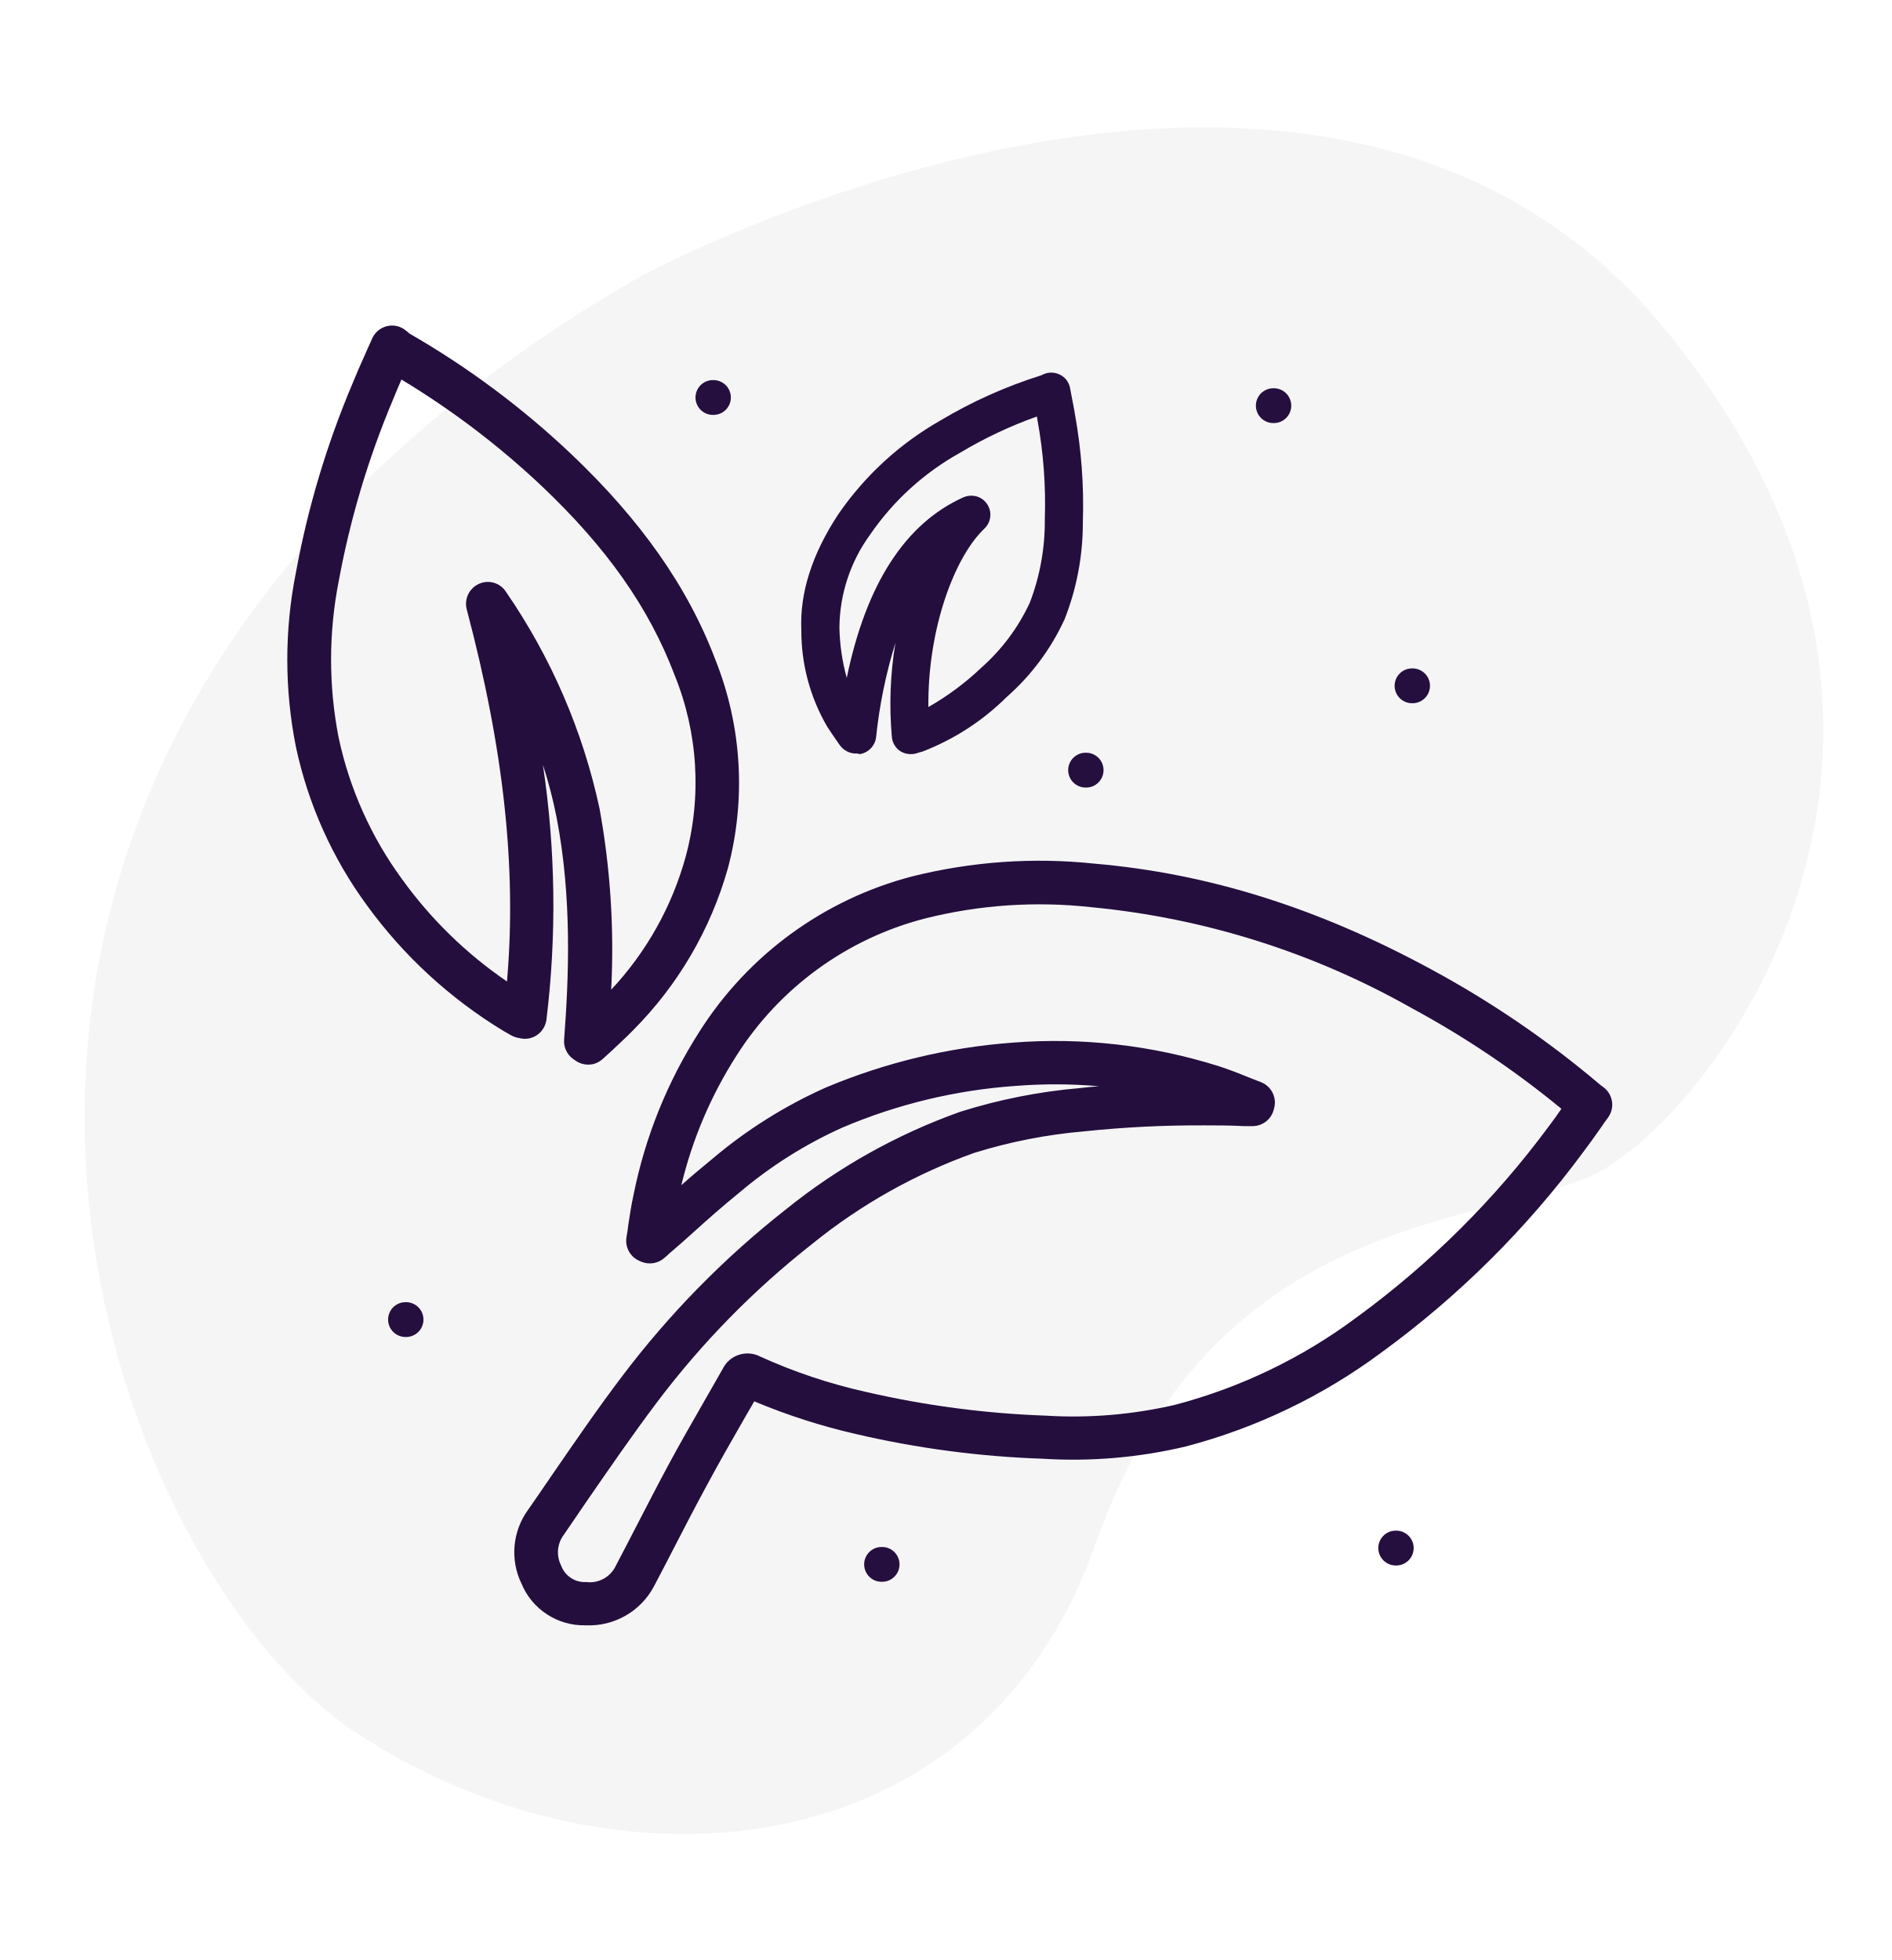
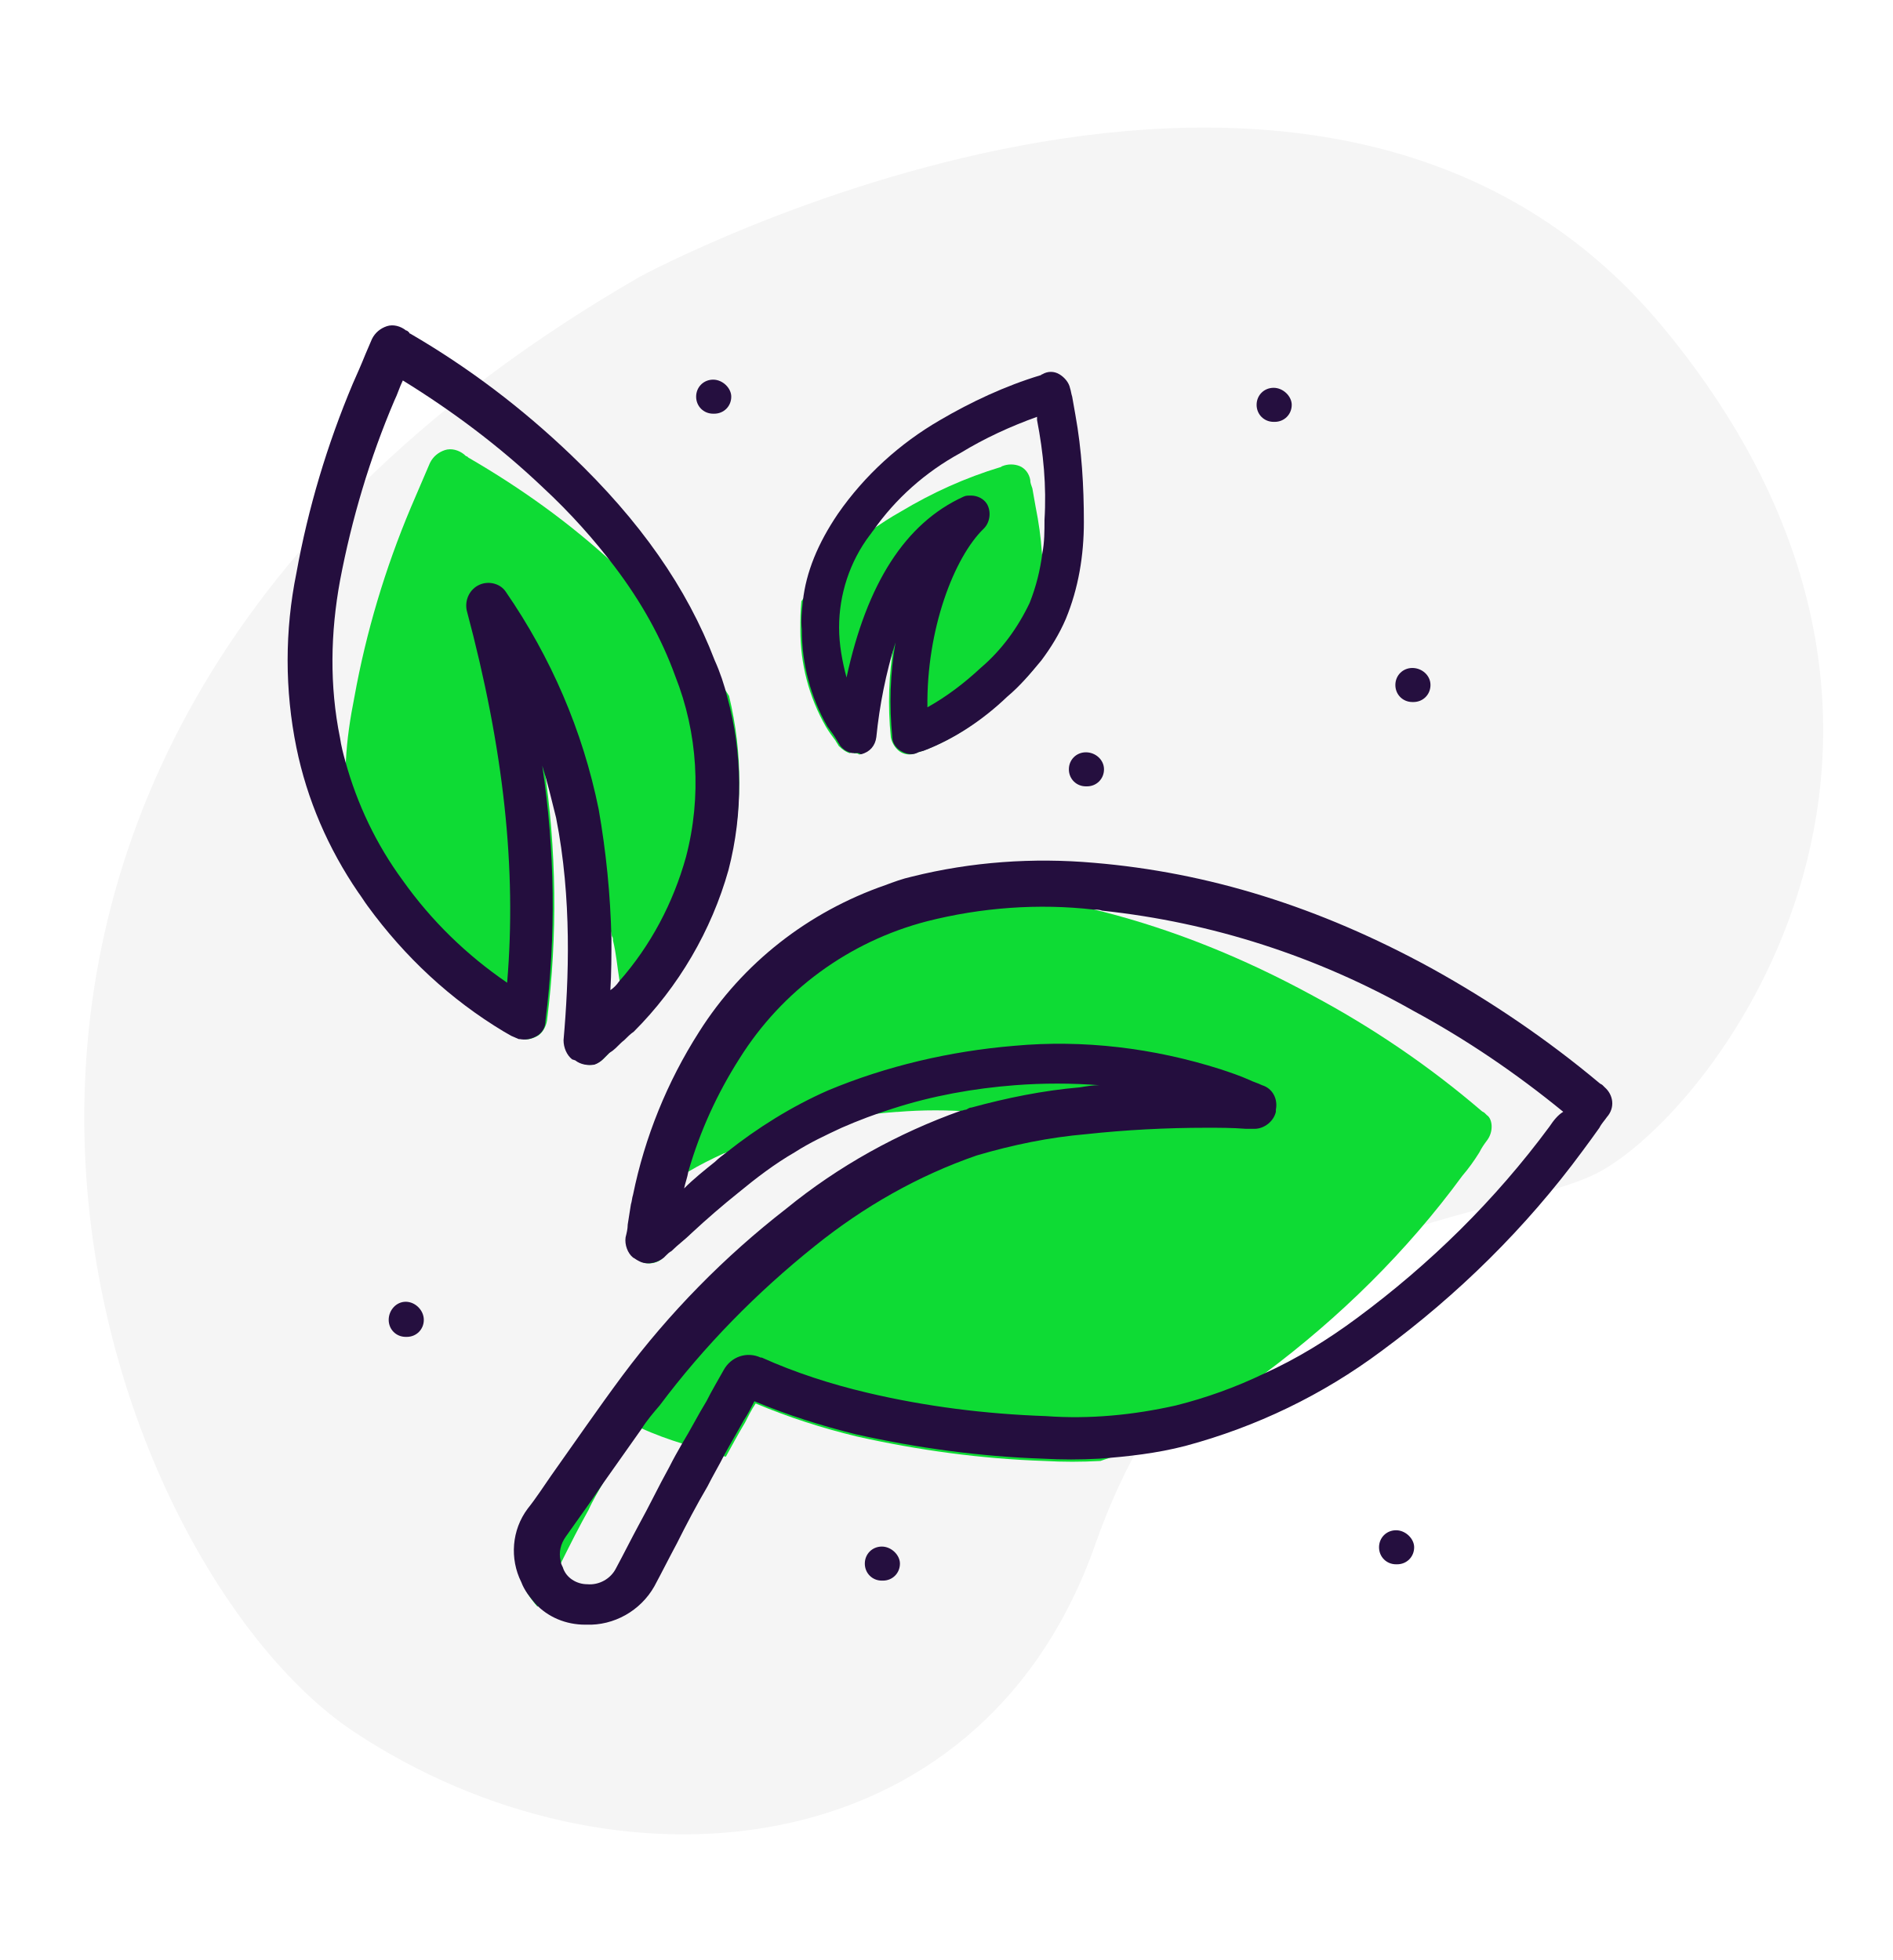
- <svg xmlns="http://www.w3.org/2000/svg" width="177.762" height="184.206" viewBox="0 0 177.762 184.206">
-   <g id="Group_9652" data-name="Group 9652" transform="translate(-475 -2953)">
-     <g id="Group_9610" data-name="Group 9610" transform="translate(0 0.752)">
-       <g id="Layer_2" data-name="Layer 2" transform="translate(652.761 2971.586) rotate(97)">
-         <g id="Layer_1" data-name="Layer 1">
-           <path id="Path_8671" data-name="Path 8671" d="M20.93,115.92s-42-59-7-96,74-13,80-3,8,35,40,42,39,41,26,67S75.93,188.92,20.93,115.92Z" fill="#f5f5f5" />
-         </g>
+ <svg xmlns="http://www.w3.org/2000/svg" version="1.1" id="Layer_1" x="0px" y="0px" viewBox="0 0 177.8 184.2" style="enable-background:new 0 0 177.8 184.2;" xml:space="preserve">
+   <style type="text/css">
+ 	.st0{fill:#F5F5F5;}
+ 	.st1{fill:#0EDB34;}
+ 	.st2{fill:#240E3E;}
+ 	.st3{fill:#250F3F;}
+ </style>
+   <g>
+     <g transform="translate(652.761 2971.586) rotate(97)">
+       <g>
+         <path id="Path_8671" class="st0" d="M-2851.4,947.2c0,0-42-59-7-96s74-13,80-3s8,35,40,42s39,41,26,67     S-2796.4,1020.2-2851.4,947.2z" />
      </g>
-       <g id="Leaf_2" transform="translate(483.95 2960.191)">
-         <g id="Group_9541" data-name="Group 9541" transform="translate(39.379 72.986)">
-           <path id="Path_8642" data-name="Path 8642" d="M108.237,291.365h-.077a6.357,6.357,0,0,1-6.007-3.937,6.77,6.77,0,0,1,.614-6.9c.716-1.023,1.432-2.071,2.147-3.119,2.147-3.119,4.346-6.34,6.672-9.407a85.317,85.317,0,0,1,15.389-15.7,55.986,55.986,0,0,1,16.412-9.2,52.2,52.2,0,0,1,11.2-2.224c.614-.077,1.227-.128,1.841-.179a47.578,47.578,0,0,0-7.874-.026,50.489,50.489,0,0,0-16.233,3.911,40.837,40.837,0,0,0-9.714,6.135c-1.483,1.2-2.965,2.505-4.371,3.783-.639.588-1.3,1.15-1.943,1.713-.153.128-.307.256-.46.409l-.23.2a2.071,2.071,0,0,1-2.147.383l-.179-.077a2.063,2.063,0,0,1-1.253-2.224c.077-.409.128-.792.179-1.2.128-.895.281-1.841.486-2.786a44.664,44.664,0,0,1,6.186-15.338,33.721,33.721,0,0,1,19.991-14.6,49.243,49.243,0,0,1,17.153-1.2c10.686.92,21.013,4.167,31.648,9.944a92.543,92.543,0,0,1,15.773,10.762,2.24,2.24,0,0,0,.256.2l.2.153a2.046,2.046,0,0,1,.383,2.786c-.256.358-.511.69-.741,1.048-.537.767-1.048,1.483-1.61,2.224a87.944,87.944,0,0,1-18.943,18.815,53.653,53.653,0,0,1-18.406,8.845,45.8,45.8,0,0,1-13.421,1.15,90.682,90.682,0,0,1-17.588-2.326,58.227,58.227,0,0,1-9.535-3.068c-.358.613-.69,1.2-1.048,1.815-1.15,1.994-2.326,4.065-3.425,6.11-.971,1.789-1.943,3.656-2.863,5.445-.69,1.329-1.38,2.684-2.1,4.039A6.9,6.9,0,0,1,108.237,291.365Zm58.106-46.986a102.111,102.111,0,0,0-11.3.562,48.7,48.7,0,0,0-10.328,2.02,51.75,51.75,0,0,0-15.21,8.538,80.453,80.453,0,0,0-14.648,14.955c-2.275,3.016-4.448,6.186-6.57,9.254l-2.147,3.144a2.741,2.741,0,0,0-.256,2.889,2.361,2.361,0,0,0,2.326,1.559h.051A2.693,2.693,0,0,0,111,285.818c.69-1.329,1.406-2.684,2.071-3.988.946-1.815,1.892-3.681,2.889-5.522,1.125-2.1,2.326-4.167,3.477-6.186.537-.946,1.1-1.917,1.636-2.863a2.591,2.591,0,0,1,3.528-1.15,50.738,50.738,0,0,0,9.944,3.323,88.751,88.751,0,0,0,16.821,2.224,42.219,42.219,0,0,0,12.245-1.023,49.67,49.67,0,0,0,17.025-8.206,84.079,84.079,0,0,0,18.073-17.971c.409-.537.792-1.074,1.176-1.636a87.74,87.74,0,0,0-14.111-9.484,75.648,75.648,0,0,0-30.037-9.459,44.148,44.148,0,0,0-15.722,1.074,29.789,29.789,0,0,0-17.639,12.858A39.738,39.738,0,0,0,117.184,250c.946-.844,1.917-1.662,2.889-2.454a44.558,44.558,0,0,1,10.686-6.723,55.9,55.9,0,0,1,17.537-4.218,51.049,51.049,0,0,1,19.428,2.224c.946.307,1.866.665,2.735,1.023.383.153.767.307,1.176.46a2.049,2.049,0,0,1,1.278,2.352l-.051.2a2.052,2.052,0,0,1-1.994,1.585h-.818C168.746,244.379,167.519,244.379,166.343,244.379Z" transform="translate(-101.485 -219.542)" fill="#240e3e" />
-         </g>
-         <g id="Group_9542" data-name="Group 9542" transform="translate(18.05 22.655)">
-           <path id="Path_8643" data-name="Path 8643" d="M45.058,91.688l-.179-.128a2.039,2.039,0,0,1-.818-1.789c.435-5.752.767-13.319-.716-20.936a43.36,43.36,0,0,0-1.278-4.908A89.046,89.046,0,0,1,42.4,87.9a2.088,2.088,0,0,1-.844,1.406,2,2,0,0,1-1.611.332,1.107,1.107,0,0,1-.128-.026,2.279,2.279,0,0,1-.741-.256c-.23-.128-.486-.281-.716-.409a44.151,44.151,0,0,1-12.833-11.81,38.905,38.905,0,0,1-6.672-14.9,41.85,41.85,0,0,1,0-16.361,85.13,85.13,0,0,1,5.317-17.767c.383-.946.792-1.866,1.227-2.838l.614-1.38a2.053,2.053,0,0,1,1.38-1.176,2.008,2.008,0,0,1,1.764.383,2.717,2.717,0,0,1,.281.23c.051.026.077.077.128.1a80.358,80.358,0,0,1,15.159,11.3c6.519,6.186,10.967,12.5,13.549,19.326A31.242,31.242,0,0,1,59.45,73.665a35.076,35.076,0,0,1-8.9,15.21c-.639.665-1.329,1.278-1.968,1.892l-.869.792a2.147,2.147,0,0,1-.844.486A2.119,2.119,0,0,1,45.058,91.688Zm-17.1-62.017a82.116,82.116,0,0,0-5.062,16.923,38.237,38.237,0,0,0-.026,14.776,34.843,34.843,0,0,0,5.982,13.344A39.82,39.82,0,0,0,38.693,84.3c.92-10.66-.307-21.857-3.783-34.971a2.059,2.059,0,0,1,1.15-2.4,2.015,2.015,0,0,1,2.531.741,57.025,57.025,0,0,1,8.794,20.349,73.833,73.833,0,0,1,1.1,17.051,29.859,29.859,0,0,0,7-12.5A26.82,26.82,0,0,0,54.44,55.49c-2.4-6.314-6.365-11.964-12.526-17.792a77.356,77.356,0,0,0-13.14-9.97C28.493,28.392,28.211,29.031,27.956,29.671Z" transform="translate(-18.05 -22.655)" fill="#240e3e" />
-         </g>
-         <g id="Group_9544" data-name="Group 9544" transform="translate(56.408 27.779)">
-           <g id="Group_9543" data-name="Group 9543">
-             <path id="Path_8644" data-name="Path 8644" d="M169.736,42.7a1.636,1.636,0,1,0,0,3.272h.051a1.636,1.636,0,0,0,0-3.272Z" transform="translate(-168.1 -42.7)" fill="#250f3f" />
-           </g>
-         </g>
-         <g id="Group_9546" data-name="Group 9546" transform="translate(72.257 137.446)">
-           <g id="Group_9545" data-name="Group 9545" transform="translate(0)">
-             <path id="Path_8645" data-name="Path 8645" d="M231.736,471.7a1.636,1.636,0,0,0,0,3.272h.051a1.636,1.636,0,0,0,0-3.272Z" transform="translate(-230.1 -471.7)" fill="#250f3f" />
-           </g>
-         </g>
-         <g id="Group_9548" data-name="Group 9548" transform="translate(91.43 62.801)">
-           <g id="Group_9547" data-name="Group 9547">
-             <path id="Path_8646" data-name="Path 8646" d="M306.736,179.7a1.636,1.636,0,0,0,0,3.272h.051a1.636,1.636,0,0,0,0-3.272Z" transform="translate(-305.1 -179.7)" fill="#250f3f" />
-           </g>
-         </g>
-         <g id="Group_9550" data-name="Group 9550" transform="translate(27.521 114.439)">
-           <g id="Group_9549" data-name="Group 9549" transform="translate(0)">
-             <path id="Path_8647" data-name="Path 8647" d="M56.736,381.7a1.636,1.636,0,1,0,0,3.272h.051a1.636,1.636,0,1,0,0-3.272Z" transform="translate(-55.1 -381.7)" fill="#250f3f" />
-           </g>
-         </g>
-         <g id="Group_9552" data-name="Group 9552" transform="translate(120.572 135.912)">
-           <g id="Group_9551" data-name="Group 9551">
-             <path id="Path_8648" data-name="Path 8648" d="M420.736,465.7a1.636,1.636,0,0,0,0,3.272h.051a1.636,1.636,0,0,0,0-3.272Z" transform="translate(-419.1 -465.7)" fill="#250f3f" />
-           </g>
-         </g>
-         <g id="Group_9554" data-name="Group 9554" transform="translate(109.069 28.546)">
-           <g id="Group_9553" data-name="Group 9553" transform="translate(0 0)">
-             <path id="Path_8649" data-name="Path 8649" d="M375.736,45.7a1.636,1.636,0,1,0,0,3.272h.051a1.636,1.636,0,1,0,0-3.272Z" transform="translate(-374.1 -45.7)" fill="#250f3f" />
-           </g>
-         </g>
-         <g id="Group_9556" data-name="Group 9556" transform="translate(122.106 54.876)">
-           <g id="Group_9555" data-name="Group 9555" transform="translate(0 0)">
-             <path id="Path_8650" data-name="Path 8650" d="M426.736,148.7a1.636,1.636,0,1,0,0,3.272h.051a1.636,1.636,0,1,0,0-3.272Z" transform="translate(-425.1 -148.7)" fill="#250f3f" />
-           </g>
-         </g>
-         <g id="Group_9557" data-name="Group 9557" transform="translate(66.339 27.073)">
-           <path id="Path_8651" data-name="Path 8651" d="M212.1,75.742a1.877,1.877,0,0,1-1.508-.767c-.128-.179-.23-.332-.358-.511-.281-.409-.562-.818-.844-1.253a17.854,17.854,0,0,1-2.429-9.1c-.153-3.451,1-7.107,3.477-10.864a29.109,29.109,0,0,1,9.612-8.819,44.329,44.329,0,0,1,9.407-4.218h.026a1.516,1.516,0,0,1,.2-.1,1.816,1.816,0,0,1,1.585.026,1.749,1.749,0,0,1,.946,1.253c.051.281.1.537.153.818.1.562.23,1.1.307,1.662a47.6,47.6,0,0,1,.741,10.123,24.647,24.647,0,0,1-1.713,9.126,21.911,21.911,0,0,1-5.445,7.311,22.959,22.959,0,0,1-7.874,5.113c-.1.026-.23.077-.358.1l-.23.077a1.906,1.906,0,0,1-1.534-.2,1.79,1.79,0,0,1-.792-1.329,34.881,34.881,0,0,1,.332-8.845,45.878,45.878,0,0,0-1.815,8.871,1.821,1.821,0,0,1-1.432,1.559l-.128.026A.511.511,0,0,0,212.1,75.742Zm10.839-24.234a1.756,1.756,0,0,1,1.483.792,1.794,1.794,0,0,1-.256,2.3c-2.812,2.659-5.343,9.433-5.266,16.77a25.53,25.53,0,0,0,4.985-3.707,18.567,18.567,0,0,0,4.55-6.11,21.32,21.32,0,0,0,1.406-7.8,43.651,43.651,0,0,0-.69-9.356c-.026-.1-.026-.2-.051-.332a40.316,40.316,0,0,0-7.209,3.4,24.948,24.948,0,0,0-8.462,7.695,15.044,15.044,0,0,0-2.889,8.743,18.975,18.975,0,0,0,.69,4.729c1.815-8.819,5.5-14.52,10.967-16.974A1.834,1.834,0,0,1,222.938,51.508Z" transform="translate(-206.947 -39.937)" fill="#240e3e" />
-         </g>
+     </g>
+     <path class="st1" d="M60.3,118.6l-0.2-0.1c-0.2-0.1-0.4-0.2-0.5-0.3c0.9-0.8,1.9-1.6,2.8-2.4c3.8-3,7.9-5.6,12.3-7.6   c-1.9,1.1-3.7,2.4-5.3,3.8c-1.5,1.2-3,2.5-4.4,3.8c-0.6,0.6-1.3,1.1-1.9,1.7c-0.2,0.1-0.3,0.3-0.5,0.4l-0.2,0.2   C61.9,118.7,61,118.9,60.3,118.6z" />
+     <path class="st1" d="M68.4,81.6c-1.6,5.7-4.7,11-8.9,15.2c-0.3,0.3-0.6,0.6-0.9,0.8c-0.1-1.8-0.2-3.6-0.4-5.5   c-0.2-1.2-0.3-2.5-0.6-3.7c0-0.1,0-0.3-0.1-0.4c-0.3-1.5-0.7-3-1.2-4.5c0.8,5.1,1.1,10.2,1,15.4l-0.6,0.6c-0.2,0.2-0.5,0.4-0.8,0.5   c-0.6,0.2-1.3,0-1.8-0.4l-0.2-0.1c-0.6-0.4-0.9-1.1-0.8-1.8c0.4-5.8,0.8-13.3-0.7-20.9c-0.3-1.7-0.8-3.3-1.3-4.9   c1.2,7.9,1.3,16,0.3,24c-0.1,0.6-0.4,1.1-0.8,1.4c-0.5,0.3-1.1,0.5-1.6,0.3c-0.1,0-0.1,0-0.1,0c-0.3,0-0.5-0.1-0.7-0.3   c-0.2-0.1-0.5-0.3-0.7-0.4c-5-3-9.4-7.1-12.8-11.8c-0.3-0.4-0.6-0.9-0.9-1.3c-0.2-0.6-0.3-1.3-0.5-1.9c-0.7-3.4-0.9-6.9-0.8-10.4   c0.1-2,0.4-4,0.8-6c1.1-6.1,2.9-12.1,5.3-17.8c0.4-0.9,0.8-1.9,1.2-2.8l0.6-1.4c0.3-0.6,0.8-1,1.4-1.2c0.6-0.2,1.3,0,1.8,0.4   c0.1,0.1,0.2,0.2,0.3,0.2c0,0,0.1,0.1,0.1,0.1c5,2.9,9.6,6.2,13.8,10.1c0.4,0.4,0.9,0.8,1.3,1.2c3.8,3.6,7,7.3,9.4,11.1   C69.8,70.8,69.8,76.3,68.4,81.6z" />
+     <path class="st1" d="M139.7,107.2c-0.3,0.4-0.5,0.7-0.7,1.1c-0.5,0.8-1,1.5-1.6,2.2c-5.2,7.1-11.5,13.3-18.6,18.6   c-0.1,0.1-0.2,0.2-0.3,0.3c-4.6,3.4-9.7,6.1-15.1,7.9c-1.8,0.1-3.5,0.1-5.3,0c-5.9-0.2-11.8-1-17.6-2.3c-3.3-0.8-6.4-1.8-9.5-3.1   c-0.4,0.6-0.7,1.2-1,1.8c-0.6,1-1.2,2.1-1.8,3.2c-1.4-0.3-2.7-0.7-4-1.2c-1.3-0.4-2.7-0.9-4-1.5c-0.2-0.1-0.4-0.1-0.5-0.2   c-0.4,0.6-0.7,1.2-1,1.8c-0.7,1.2-1.3,2.3-2,3.5c-0.5,0.9-1,1.7-1.4,2.6c-0.9,1.6-1.7,3.2-2.5,4.8c-0.1,0.2-0.2,0.5-0.4,0.7   c-0.6,1.2-1.2,2.4-1.9,3.6c-0.5-0.6-1-1.2-1.3-2c-1.1-2.2-0.8-4.9,0.6-6.9c0.7-1,1.4-2.1,2.2-3.1c2.1-3.1,4.3-6.3,6.7-9.4   c4.4-5.9,9.6-11.2,15.4-15.7c4.9-4,10.5-7.1,16.4-9.2c0.2,0,0.3-0.1,0.5-0.1c0.4,0,0.8-0.1,1.2-0.1c-0.2,0-0.4,0-0.7,0   c-2.4-0.2-4.8-0.2-7.2,0c0,0-0.1,0-0.1,0c-5.5,0.4-10.9,1.7-15.9,3.8c-0.1,0-0.2,0.1-0.3,0.1c-1.1,0.5-2.3,1.1-3.3,1.7   c-1.8,1-3.5,2.1-5.1,3.4c0-0.3,0.1-0.6,0.2-0.9c1.1-5.5,3.2-10.7,6.2-15.3c4.1-6.5,10.3-11.3,17.5-13.8c2.8-0.2,5.5-0.1,8.3,0.2   c4,0.3,7.9,1,11.9,2c0,0,0,0,0,0c6.6,1.7,13.1,4.3,19.7,7.9c5.6,3,10.9,6.6,15.8,10.8c0.1,0.1,0.2,0.1,0.3,0.2l0.2,0.2   C140.2,105.1,140.4,106.3,139.7,107.2z" />
+     <g id="Group_9541" transform="translate(39.379 72.986)">
+       <path id="Path_8642" class="st2" d="M111.4,29.2l-0.2-0.2c-0.1-0.1-0.2-0.1-0.3-0.2c-4.9-4.1-10.2-7.7-15.8-10.8    c-10.6-5.8-21-9-31.7-9.9C57.7,7.6,51.9,8,46.3,9.4c-0.9,0.2-1.7,0.5-2.5,0.8c-7.2,2.5-13.4,7.3-17.5,13.8    c-3,4.7-5.1,9.9-6.2,15.3c-0.1,0.3-0.1,0.6-0.2,0.9c-0.1,0.6-0.2,1.3-0.3,1.9c0,0.4-0.1,0.8-0.2,1.2c-0.1,0.7,0.2,1.5,0.7,1.9    c0.2,0.1,0.3,0.2,0.5,0.3l0.2,0.1c0.7,0.3,1.6,0.1,2.2-0.4l0.2-0.2c0.2-0.2,0.3-0.3,0.5-0.4c0.6-0.6,1.3-1.1,1.9-1.7    c1.4-1.3,2.9-2.6,4.4-3.8c1.7-1.4,3.4-2.7,5.3-3.8c1.4-0.9,2.9-1.6,4.4-2.3c1.6-0.7,3.2-1.3,4.8-1.8c3.7-1.2,7.6-1.9,11.5-2.2    c2.6-0.2,5.3-0.2,7.9,0c-0.6,0-1.2,0.1-1.8,0.2c-3.5,0.3-6.9,1-10.2,1.9c-0.2,0-0.3,0.1-0.5,0.2c-0.2,0-0.3,0.1-0.5,0.1    c-5.9,2.1-11.5,5.2-16.4,9.2c-5.8,4.5-11,9.8-15.4,15.7c-2.3,3.1-4.5,6.3-6.7,9.4c-0.7,1-1.4,2.1-2.2,3.1c-1.5,2-1.7,4.7-0.6,6.9    c0.3,0.8,0.8,1.4,1.3,2c1.2,1.3,2.9,2,4.7,2h0.1c2.6,0.1,5.1-1.3,6.4-3.6c0.7-1.3,1.4-2.7,2.1-4c0.9-1.8,1.9-3.7,2.9-5.4    c0.5-1,1.1-2,1.6-3c0.6-1.1,1.2-2.1,1.8-3.2c0.4-0.6,0.7-1.2,1-1.8c3.1,1.3,6.3,2.3,9.5,3.1c5.8,1.3,11.7,2.1,17.6,2.3    c1.8,0.1,3.5,0.1,5.3,0c2.7-0.2,5.4-0.5,8.1-1.2c6.7-1.8,12.9-4.8,18.4-8.9c7.2-5.3,13.6-11.6,18.9-18.8c0.6-0.8,1.1-1.5,1.6-2.2    c0.2-0.4,0.5-0.7,0.7-1C112.4,31.1,112.2,29.9,111.4,29.2z M106.2,32.9c-5.1,6.9-11.2,12.9-18.1,18c-2.7,2-5.6,3.8-8.7,5.2    c-2.7,1.3-5.5,2.3-8.3,3c-4,0.9-8.1,1.3-12.2,1c-5.7-0.2-11.3-0.9-16.8-2.2c-3.4-0.8-6.8-1.9-9.9-3.3c0,0,0,0-0.1,0    c-1.3-0.6-2.8-0.1-3.5,1.2c-0.5,0.9-1.1,1.9-1.6,2.9c-0.8,1.3-1.5,2.7-2.3,4c-0.4,0.7-0.8,1.4-1.2,2.2c-1,1.8-1.9,3.7-2.9,5.5    c-0.7,1.3-1.4,2.7-2.1,4c-0.5,1-1.6,1.6-2.7,1.5h0c-1,0-2-0.6-2.3-1.6c-0.1-0.2-0.2-0.4-0.2-0.6c-0.2-0.8,0-1.6,0.5-2.3l2.2-3.1    c0.4-0.6,0.9-1.3,1.3-1.9c1.2-1.7,2.4-3.4,3.6-5.1c0.5-0.8,1.1-1.5,1.7-2.2c4.2-5.6,9.1-10.6,14.6-15c4.6-3.7,9.7-6.6,15.2-8.5    c3.4-1,6.8-1.7,10.3-2c3.7-0.4,7.5-0.6,11.3-0.6c1.2,0,2.4,0,3.7,0.1h0.8c0.9,0,1.8-0.7,2-1.6l0-0.2c0.2-1-0.3-2-1.3-2.3    c-0.4-0.2-0.8-0.3-1.2-0.5c-0.9-0.4-1.8-0.7-2.7-1c-6.3-2-12.9-2.8-19.4-2.2c-6,0.5-12,1.9-17.5,4.2c-3.4,1.5-6.6,3.5-9.5,5.8    c-0.4,0.3-0.8,0.6-1.1,0.9c-1,0.8-2,1.6-2.9,2.5c0.1-0.5,0.3-1,0.4-1.6c1.1-3.8,2.7-7.3,4.8-10.6c4-6.4,10.3-11,17.6-12.9    c5.1-1.3,10.5-1.7,15.7-1.1c0.3,0,0.5,0,0.8,0.1c0,0,0,0,0,0c10.3,1.1,20.2,4.3,29.2,9.4c5,2.7,9.7,5.9,14.1,9.5    C107,31.8,106.6,32.3,106.2,32.9z" />
+     </g>
+     <g id="Group_9542" transform="translate(18.05 22.655)">
+       <path id="Path_8643" class="st2" d="M50.3,42.9c-0.3-1.2-0.7-2.4-1.2-3.5c-2.6-6.8-7-13.1-13.5-19.3C31,15.7,26,11.9,20.5,8.7    c-0.1,0-0.1-0.1-0.1-0.1c-0.1-0.1-0.2-0.2-0.3-0.2C19.6,8,18.9,7.8,18.3,8c-0.6,0.2-1.1,0.6-1.4,1.2l-0.6,1.4    c-0.4,1-0.8,1.9-1.2,2.8c-2.4,5.7-4.2,11.7-5.3,17.8c-1.1,5.4-1.1,11,0,16.4c1,4.9,3,9.5,5.8,13.6c0.3,0.4,0.6,0.9,0.9,1.3    c3.5,4.8,7.8,8.8,12.8,11.8c0.2,0.1,0.5,0.3,0.7,0.4c0.2,0.1,0.5,0.2,0.7,0.3c0,0,0.1,0,0.1,0c0.5,0.1,1.1,0,1.6-0.3    c0.5-0.3,0.8-0.8,0.8-1.4c1-8,0.9-16-0.3-24c0.5,1.6,0.9,3.3,1.3,4.9c1.5,7.6,1.2,15.2,0.7,20.9c0,0.7,0.3,1.4,0.8,1.8L36,77    c0.5,0.4,1.2,0.5,1.8,0.4c0.3-0.1,0.6-0.3,0.8-0.5l0.6-0.6l0.3-0.2c0.4-0.3,0.7-0.7,1.1-1c0.3-0.3,0.6-0.6,0.9-0.8    c4.2-4.2,7.3-9.5,8.9-15.2C51.8,53.7,51.7,48.1,50.3,42.9z M46.4,57.9c-1.2,4.3-3.3,8.3-6.3,11.7c-0.2,0.3-0.5,0.6-0.8,0.8    c0.1-1.6,0.1-3.3,0.1-4.9c-0.1-4.1-0.5-8.1-1.2-12.1C36.7,46,33.7,39.1,29.5,33c-0.5-0.8-1.6-1.1-2.5-0.7    c-0.9,0.4-1.4,1.4-1.2,2.4c3.5,13.1,4.7,24.3,3.8,35c-3.8-2.6-7.1-5.8-9.8-9.6c-2.5-3.4-4.3-7.2-5.4-11.2    c-0.2-0.7-0.4-1.5-0.5-2.2c-1-4.9-0.9-9.9,0-14.8c1.1-5.8,2.8-11.5,5.1-16.9c0.3-0.6,0.5-1.3,0.8-1.9c4.7,2.9,9.1,6.2,13.1,10    c2.7,2.5,4.9,5,6.8,7.5c2.5,3.3,4.4,6.7,5.7,10.3C47.5,46.2,47.9,52.2,46.4,57.9z" />
+     </g>
+     <g id="Group_9544" transform="translate(56.408 27.779)">
+       <g id="Group_9543">
+         <path id="Path_8644" class="st3" d="M10.6,7.9c-0.9,0-1.6,0.7-1.6,1.6c0,0.9,0.7,1.6,1.6,1.6c0,0,0,0,0,0h0.1     c0.9,0,1.6-0.7,1.6-1.6C12.3,8.7,11.5,7.9,10.6,7.9L10.6,7.9z" />
      </g>
+     </g>
+     <g id="Group_9546" transform="translate(72.257 137.446)">
+       <g id="Group_9545" transform="translate(0)">
+         <path id="Path_8645" class="st3" d="M10.6,7.9c-0.9,0-1.6,0.7-1.6,1.6c0,0.9,0.7,1.6,1.6,1.6h0.1c0.9,0,1.6-0.7,1.6-1.6     C12.3,8.7,11.5,7.9,10.6,7.9L10.6,7.9z" />
+       </g>
+     </g>
+     <g id="Group_9548" transform="translate(91.43 62.801)">
+       <g id="Group_9547">
+         <path id="Path_8646" class="st3" d="M10.6,7.9c-0.9,0-1.6,0.7-1.6,1.6s0.7,1.6,1.6,1.6h0.1c0.9,0,1.6-0.7,1.6-1.6     S11.5,7.9,10.6,7.9L10.6,7.9z" />
+       </g>
+     </g>
+     <g id="Group_9550" transform="translate(27.521 114.439)">
+       <g id="Group_9549" transform="translate(0)">
+         <path id="Path_8647" class="st3" d="M10.6,7.9C9.7,7.9,9,8.7,9,9.6c0,0.9,0.7,1.6,1.6,1.6l0,0h0.1c0.9,0,1.6-0.7,1.6-1.6     C12.3,8.7,11.5,7.9,10.6,7.9L10.6,7.9z" />
+       </g>
+     </g>
+     <g id="Group_9552" transform="translate(120.572 135.912)">
+       <g id="Group_9551">
+         <path id="Path_8648" class="st3" d="M10.6,7.9c-0.9,0-1.6,0.7-1.6,1.6c0,0.9,0.7,1.6,1.6,1.6h0.1c0.9,0,1.6-0.7,1.6-1.6     C12.3,8.7,11.5,7.9,10.6,7.9L10.6,7.9z" />
+       </g>
+     </g>
+     <g id="Group_9554" transform="translate(109.069 28.546)">
+       <g id="Group_9553" transform="translate(0 0)">
+         <path id="Path_8649" class="st3" d="M10.6,7.9c-0.9,0-1.6,0.7-1.6,1.6c0,0.9,0.7,1.6,1.6,1.6c0,0,0,0,0,0h0.1     c0.9,0,1.6-0.7,1.6-1.6C12.3,8.7,11.5,7.9,10.6,7.9C10.6,7.9,10.6,7.9,10.6,7.9L10.6,7.9z" />
+       </g>
+     </g>
+     <g id="Group_9556" transform="translate(122.106 54.876)">
+       <g id="Group_9555" transform="translate(0 0)">
+         <path id="Path_8650" class="st3" d="M10.6,7.9c-0.9,0-1.6,0.7-1.6,1.6s0.7,1.6,1.6,1.6l0,0h0.1c0.9,0,1.6-0.7,1.6-1.6     S11.5,7.9,10.6,7.9L10.6,7.9z" />
+       </g>
+     </g>
+     <path class="st1" d="M98.1,57.7c0,1.5-0.1,3-0.4,4.4c-0.9,1.3-2,2.4-3.2,3.4c-2.3,2.2-4.9,4-7.9,5.1c-0.1,0-0.2,0.1-0.4,0.1   l-0.2,0.1c-0.5,0.2-1.1,0.1-1.5-0.2c-0.4-0.3-0.7-0.8-0.8-1.3c-0.3-3-0.2-5.9,0.3-8.9c-0.9,2.9-1.5,5.9-1.8,8.9   c-0.1,0.8-0.7,1.4-1.4,1.6l-0.1,0c-0.1-0.1-0.2-0.1-0.3-0.1c0,0-0.1,0-0.2,0c0.1-0.6,0.1-1.2,0.2-1.8c-0.2,0.6-0.4,1.2-0.5,1.8   c-0.4-0.1-0.8-0.4-1.1-0.7c-0.1-0.2-0.2-0.3-0.3-0.5c-0.3-0.4-0.6-0.8-0.9-1.3c-1.6-2.8-2.4-5.9-2.4-9.1c0-0.9,0-1.8,0.1-2.7   c1.8-2.6,4.1-4.8,6.6-6.7c0.9-0.6,1.8-1.2,2.7-1.7c3-1.8,6.1-3.2,9.4-4.2h0c0.1,0,0.1-0.1,0.2-0.1c0.5-0.2,1.1-0.2,1.6,0   s0.9,0.7,1,1.3c0,0.3,0.1,0.5,0.2,0.8c0.1,0.6,0.2,1.1,0.3,1.7c0.3,1.5,0.5,2.9,0.6,4.4C98.2,53.8,98.2,55.7,98.1,57.7z" />
+     <g id="Group_9557" transform="translate(66.339 27.073)">
+       <path id="Path_8651" class="st2" d="M34.7,11.9c-0.1-0.6-0.2-1.1-0.3-1.7c-0.1-0.3-0.1-0.5-0.2-0.8c-0.1-0.5-0.5-1-1-1.3    s-1.1-0.3-1.6,0c-0.1,0-0.1,0.1-0.2,0.1h0c-3.3,1-6.5,2.5-9.4,4.2c-3.8,2.2-7.1,5.2-9.6,8.8c-1.9,2.8-3,5.5-3.3,8.2    C9,30.4,8.9,31.2,9,32.1c0,3.2,0.8,6.3,2.4,9.1c0.3,0.4,0.6,0.8,0.9,1.3c0.1,0.2,0.2,0.3,0.3,0.5c0.3,0.4,0.7,0.6,1.1,0.7    c0.1,0,0.2,0,0.3,0c0,0,0.1,0,0.2,0c0.1,0,0.2,0,0.3,0.1l0.1,0c0.8-0.2,1.3-0.8,1.4-1.6c0.3-3,0.9-6,1.8-8.9    c-0.5,2.9-0.6,5.9-0.3,8.9c0,0.5,0.3,1,0.8,1.3c0.5,0.3,1,0.4,1.5,0.2l0.2-0.1c0.1,0,0.3-0.1,0.4-0.1c2.9-1.1,5.6-2.9,7.9-5.1    c1.2-1,2.2-2.2,3.2-3.4c0.9-1.2,1.7-2.5,2.3-3.9c1.2-2.9,1.7-6,1.7-9.1C35.5,18.6,35.3,15.2,34.7,11.9z M31.8,21.8    c0,1,0,2.1-0.2,3.1c-0.2,1.6-0.6,3.2-1.2,4.7c-1.1,2.3-2.6,4.4-4.6,6.1c-1.5,1.4-3.2,2.7-5,3.7c-0.1-7.3,2.5-14.1,5.3-16.8    c0.6-0.6,0.7-1.6,0.3-2.3c-0.3-0.5-0.9-0.8-1.5-0.8c-0.3,0-0.5,0-0.7,0.1c-5.5,2.5-9.1,8.2-11,17c-0.4-1.5-0.7-3.1-0.7-4.7    c0-3.1,1-6.2,2.9-8.7c0.1-0.1,0.2-0.3,0.3-0.4c2.1-3,4.9-5.5,8.2-7.3c2.3-1.4,4.7-2.5,7.2-3.4c0,0.1,0,0.2,0,0.3    C31.7,15.5,32,18.6,31.8,21.8z" />
    </g>
  </g>
</svg>
